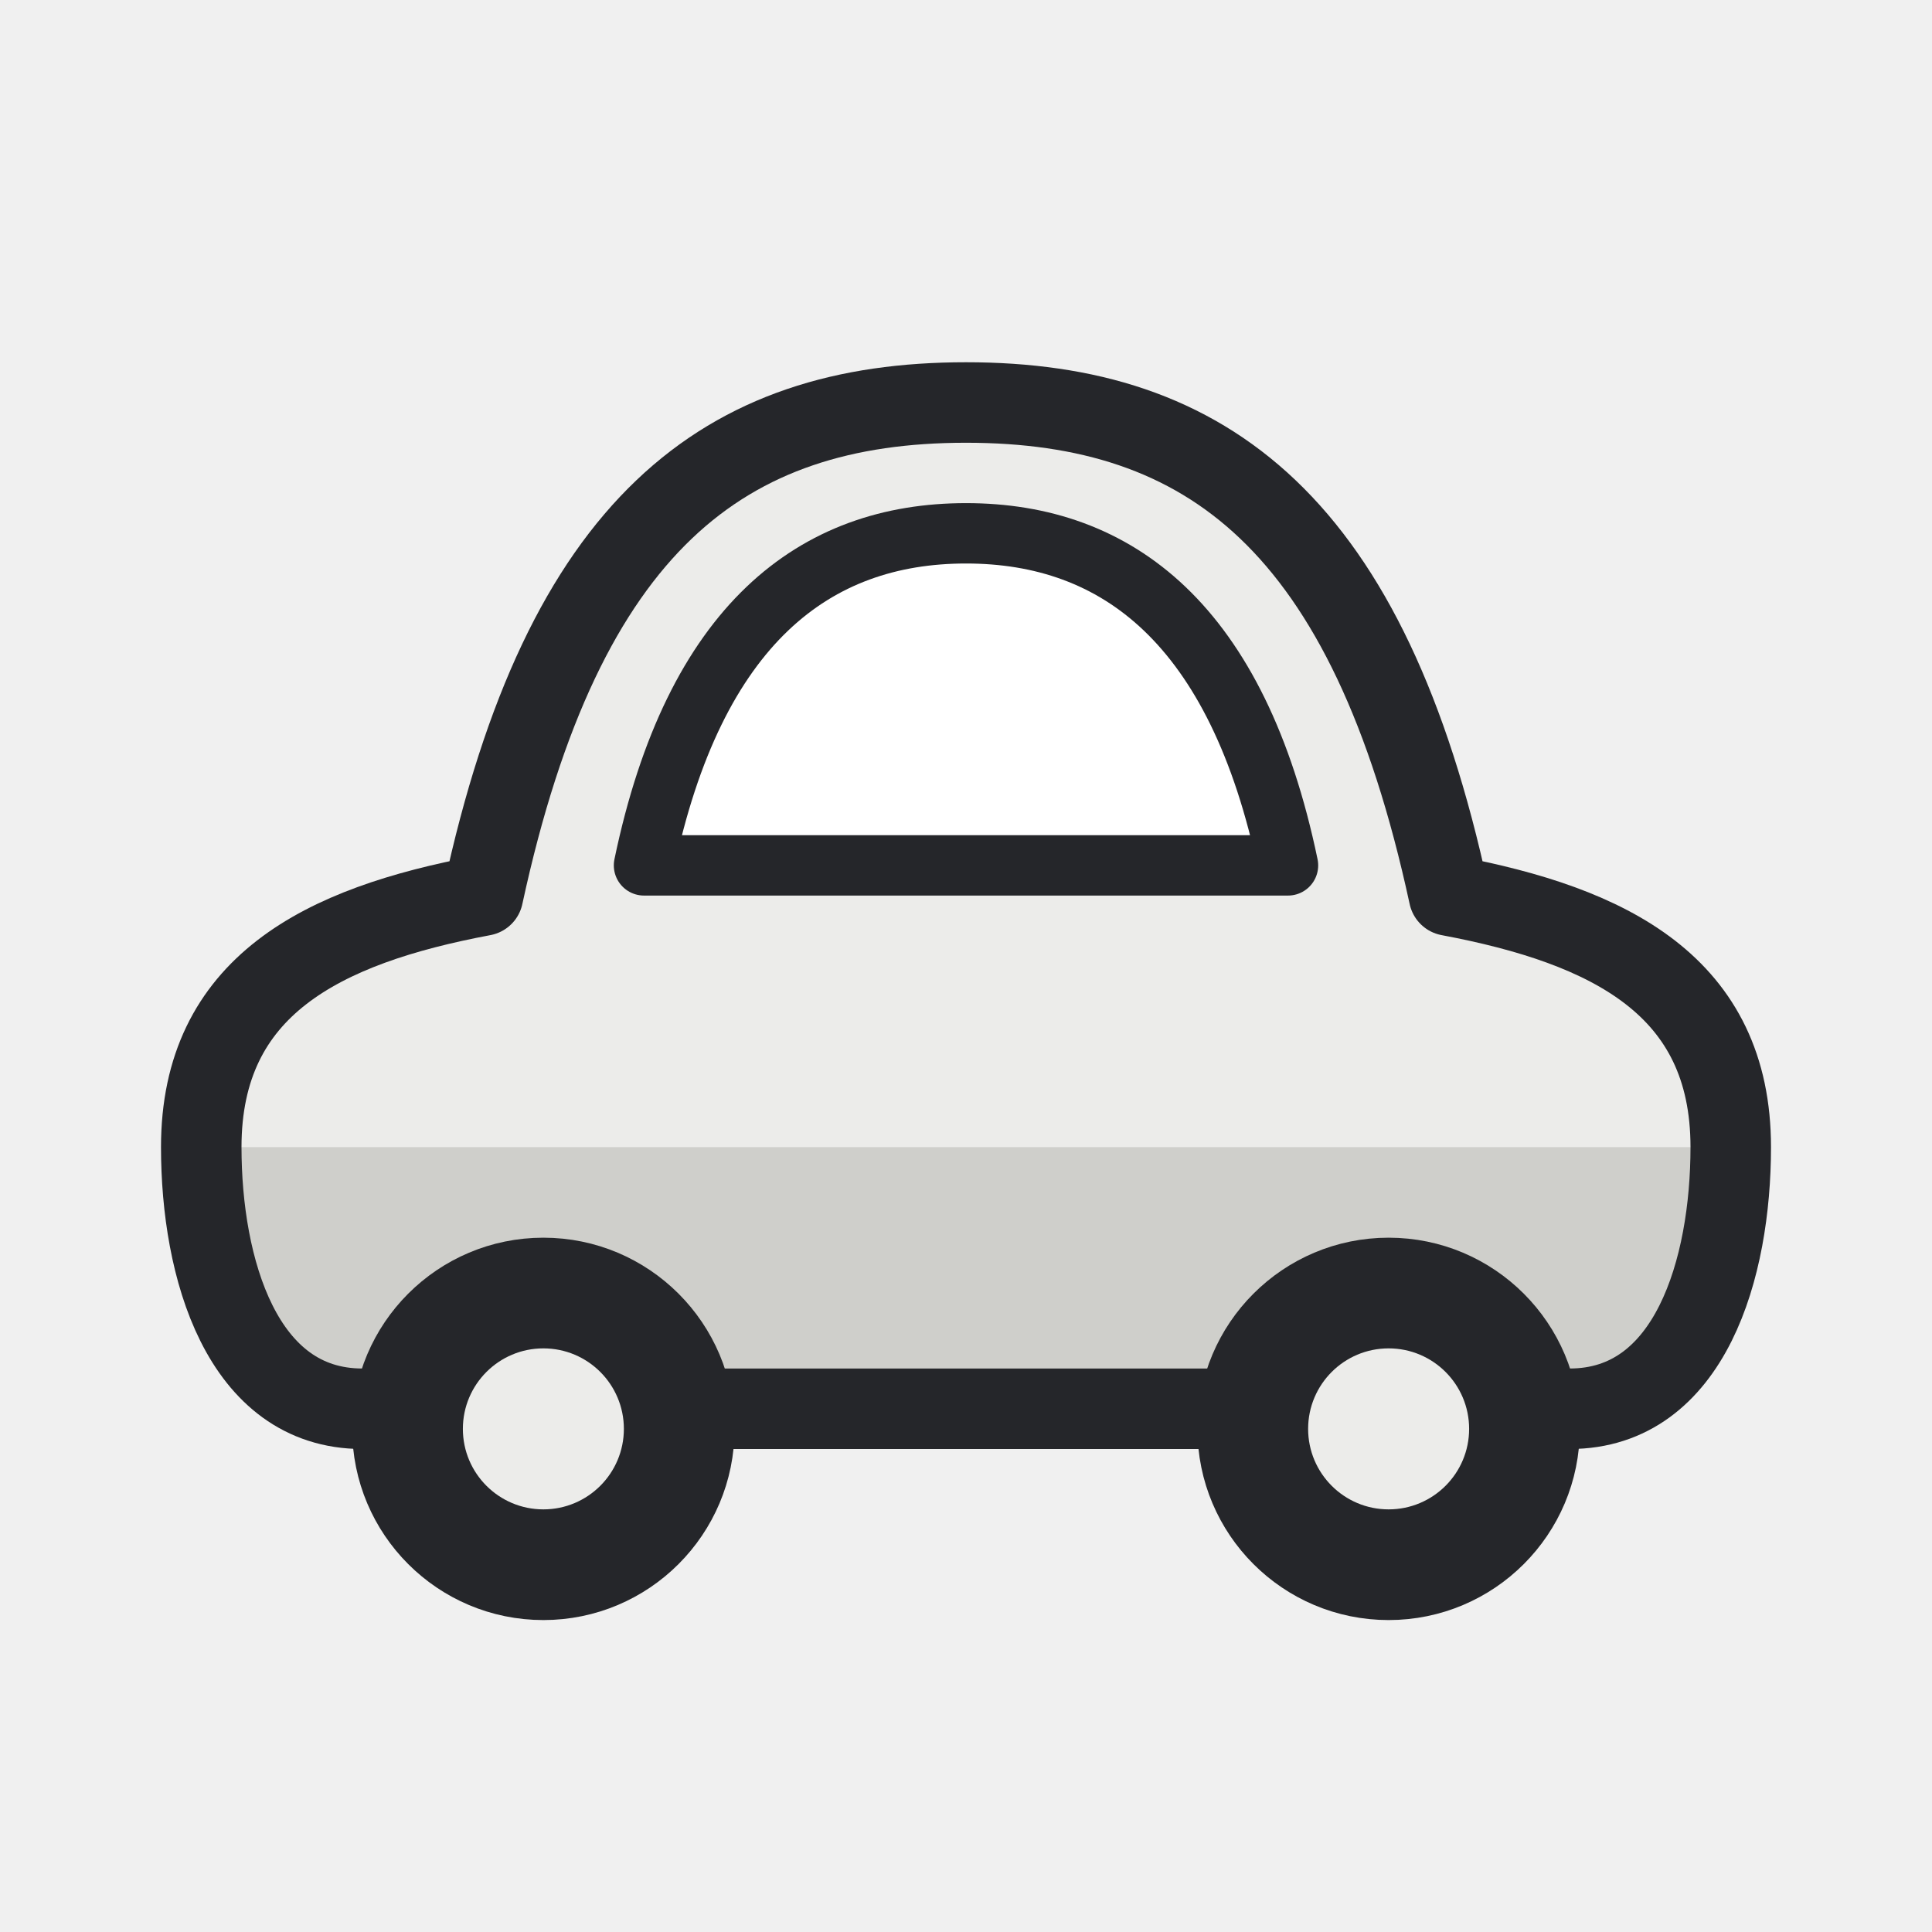
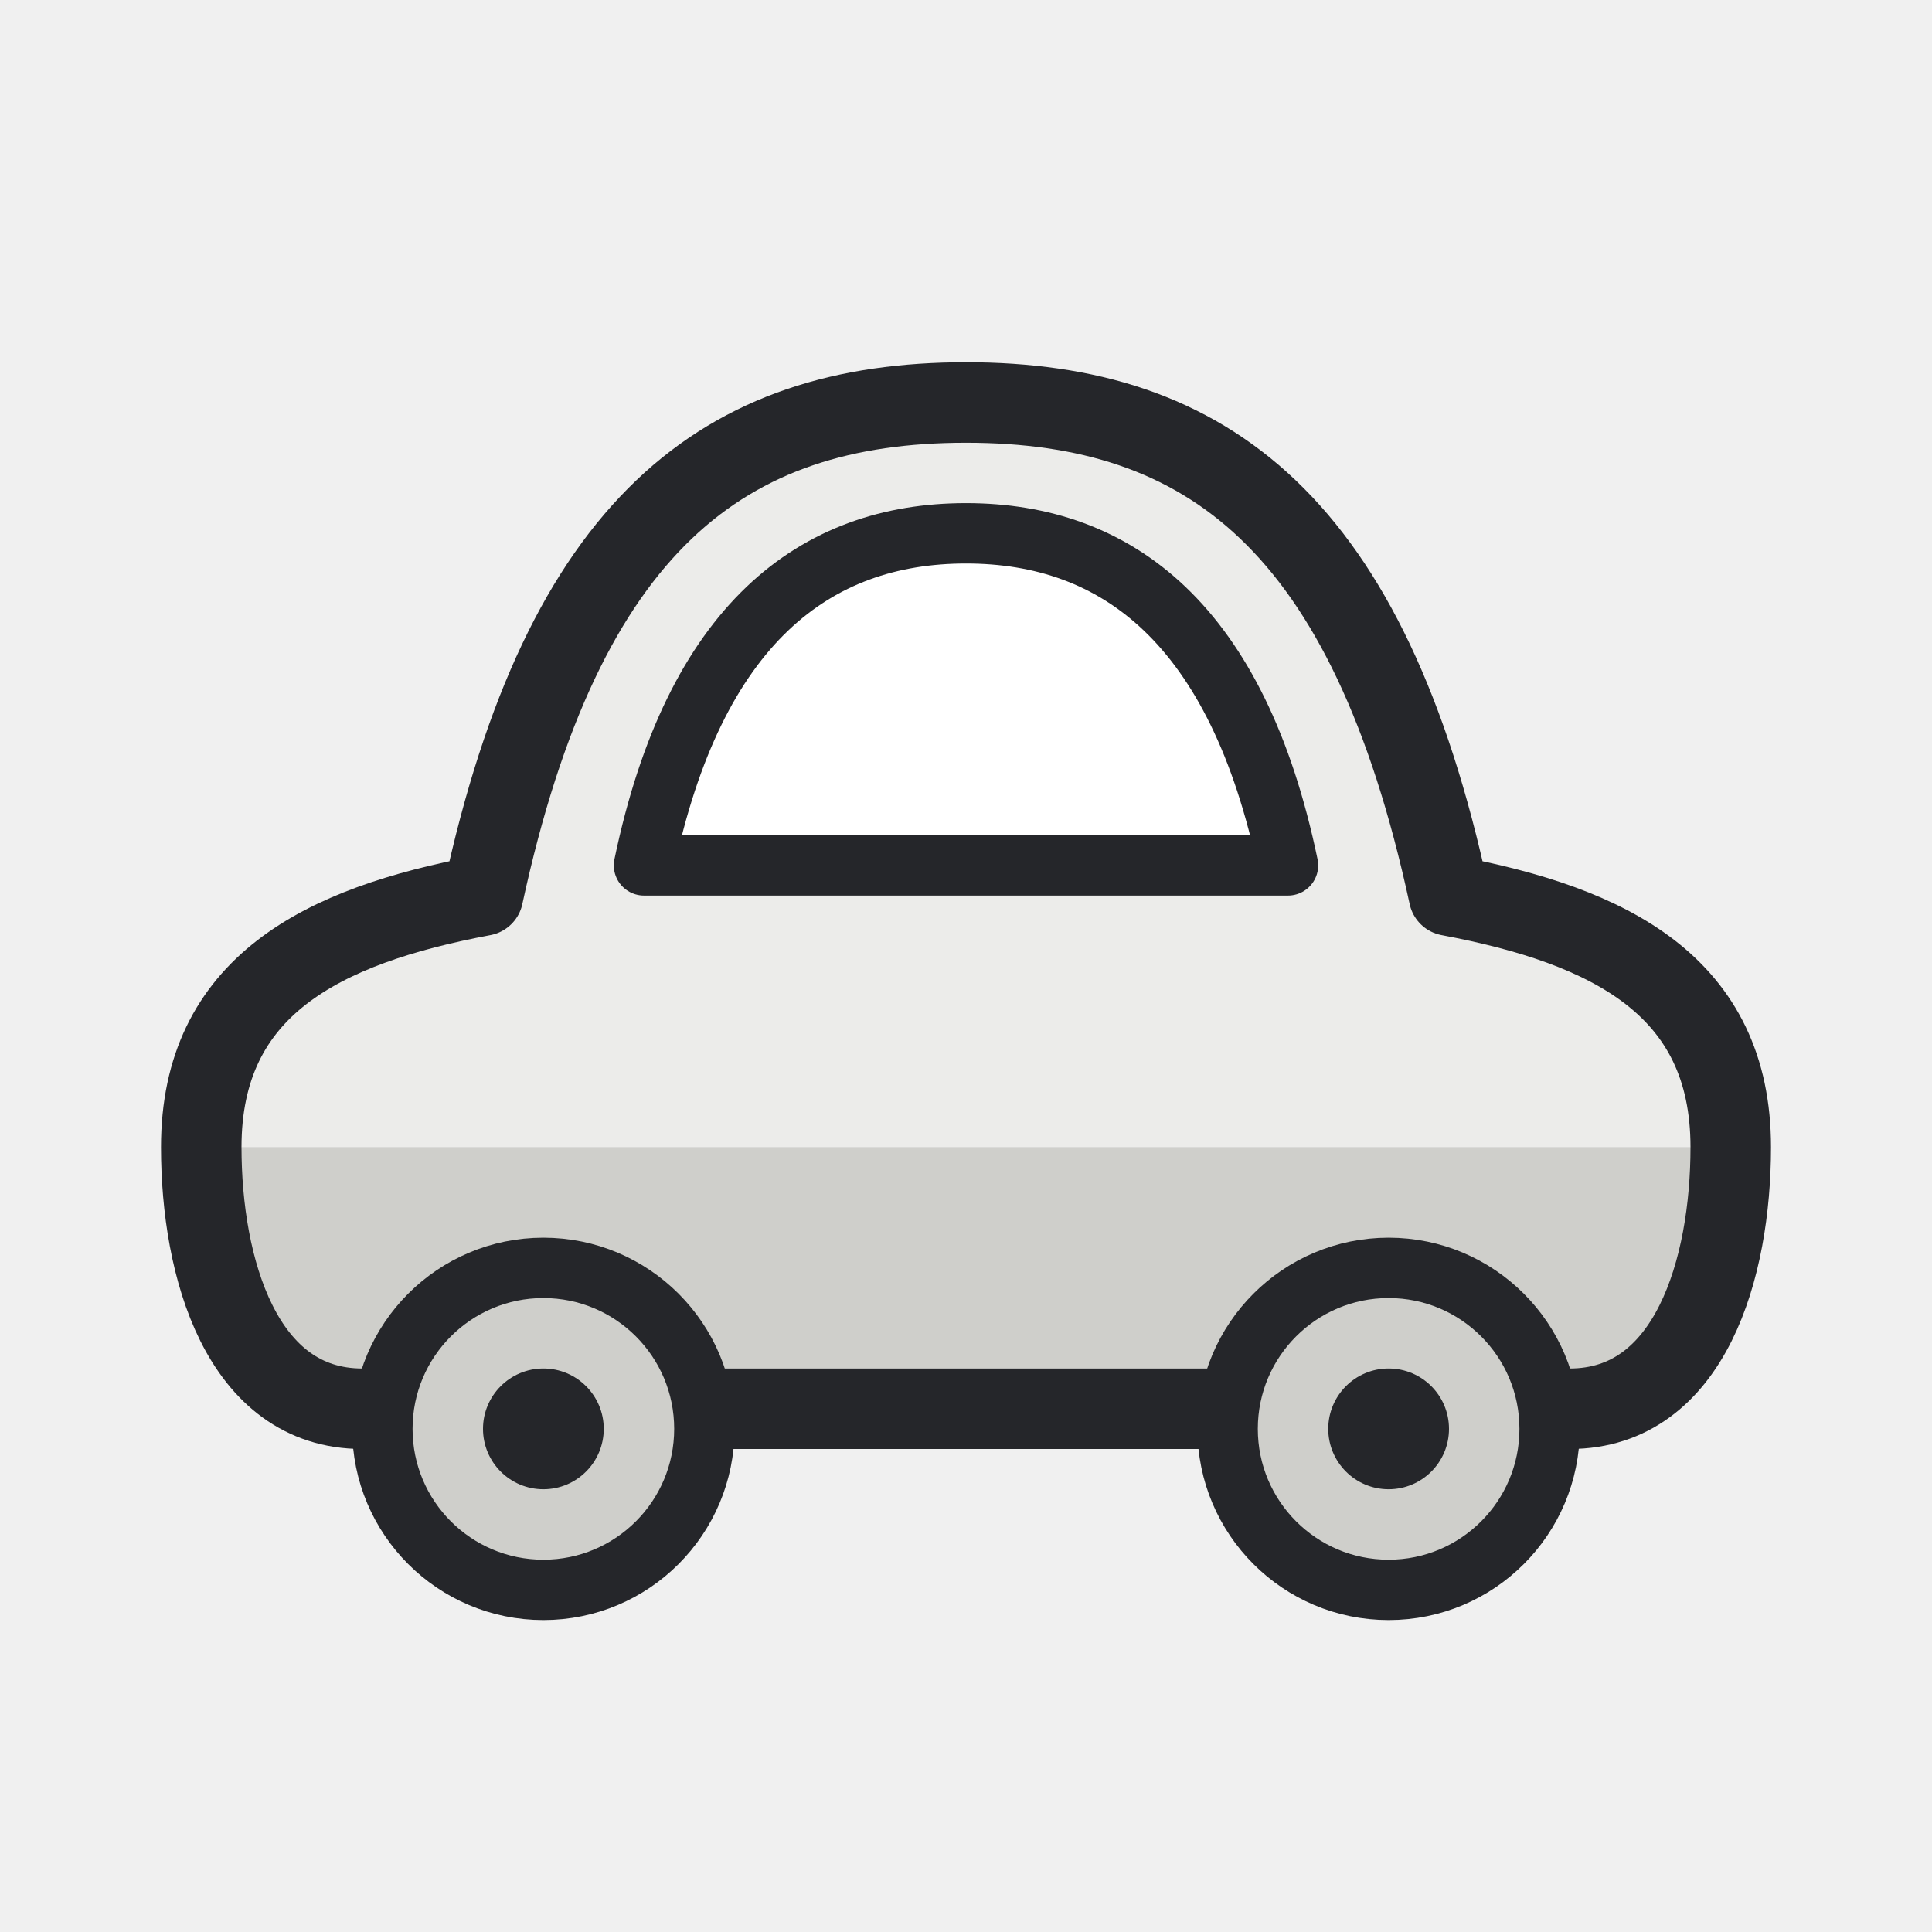
<svg viewBox="0 0 48 48" width="48" height="48" fill="none" stroke="#25262a" stroke-width="1.5" stroke-linecap="round" stroke-linejoin="round" aria-hidden="true">
  <path d="M5 28.5C5 24.5 8 23 12 22.25C14 13 18 10 24 10C30 10 34 13 36 22.25C40 23 43 24.5 43 28.5C43 31.5 42 35 39 35H9C6 35 5 31.5 5 28.5Z" fill="#ececea" stroke="none" />
  <path d="M43 28.5C43 31.5 42 35 39 35H9C6 35 5 31.5 5 28.5Z" fill="#cfcfcb" stroke="none" />
  <path d="M5 28.5C5 24.5 8 23 12 22.25C14 13 18 10 24 10C30 10 34 13 36 22.25C40 23 43 24.5 43 28.5C43 31.5 42 35 39 35H9C6 35 5 31.5 5 28.5Z" stroke-width="2" />
  <path d="M16 21.5C17.25 15.5 20.25 13.25 24 13.25C27.75 13.25 30.75 15.5 32 21.5Z" fill="#ffffff" />
-   <circle cx="13.5" cy="35.5" r="4" fill="#25262a" />
-   <circle cx="34.5" cy="35.5" r="4" fill="#25262a" />
-   <circle cx="13.5" cy="35.5" r="2" fill="#ececea" stroke="none" />
-   <circle cx="34.5" cy="35.5" r="2" fill="#ececea" stroke="none" />
+   <circle cx="13.5" cy="35.5" r="4" fill="#cfcfcb" />
+   <circle cx="34.5" cy="35.5" r="4" fill="#cfcfcb" />
+   <circle cx="13.5" cy="35.5" r="1.5" fill="#25262a" stroke="none" />
+   <circle cx="34.5" cy="35.5" r="1.5" fill="#25262a" stroke="none" />
</svg>
